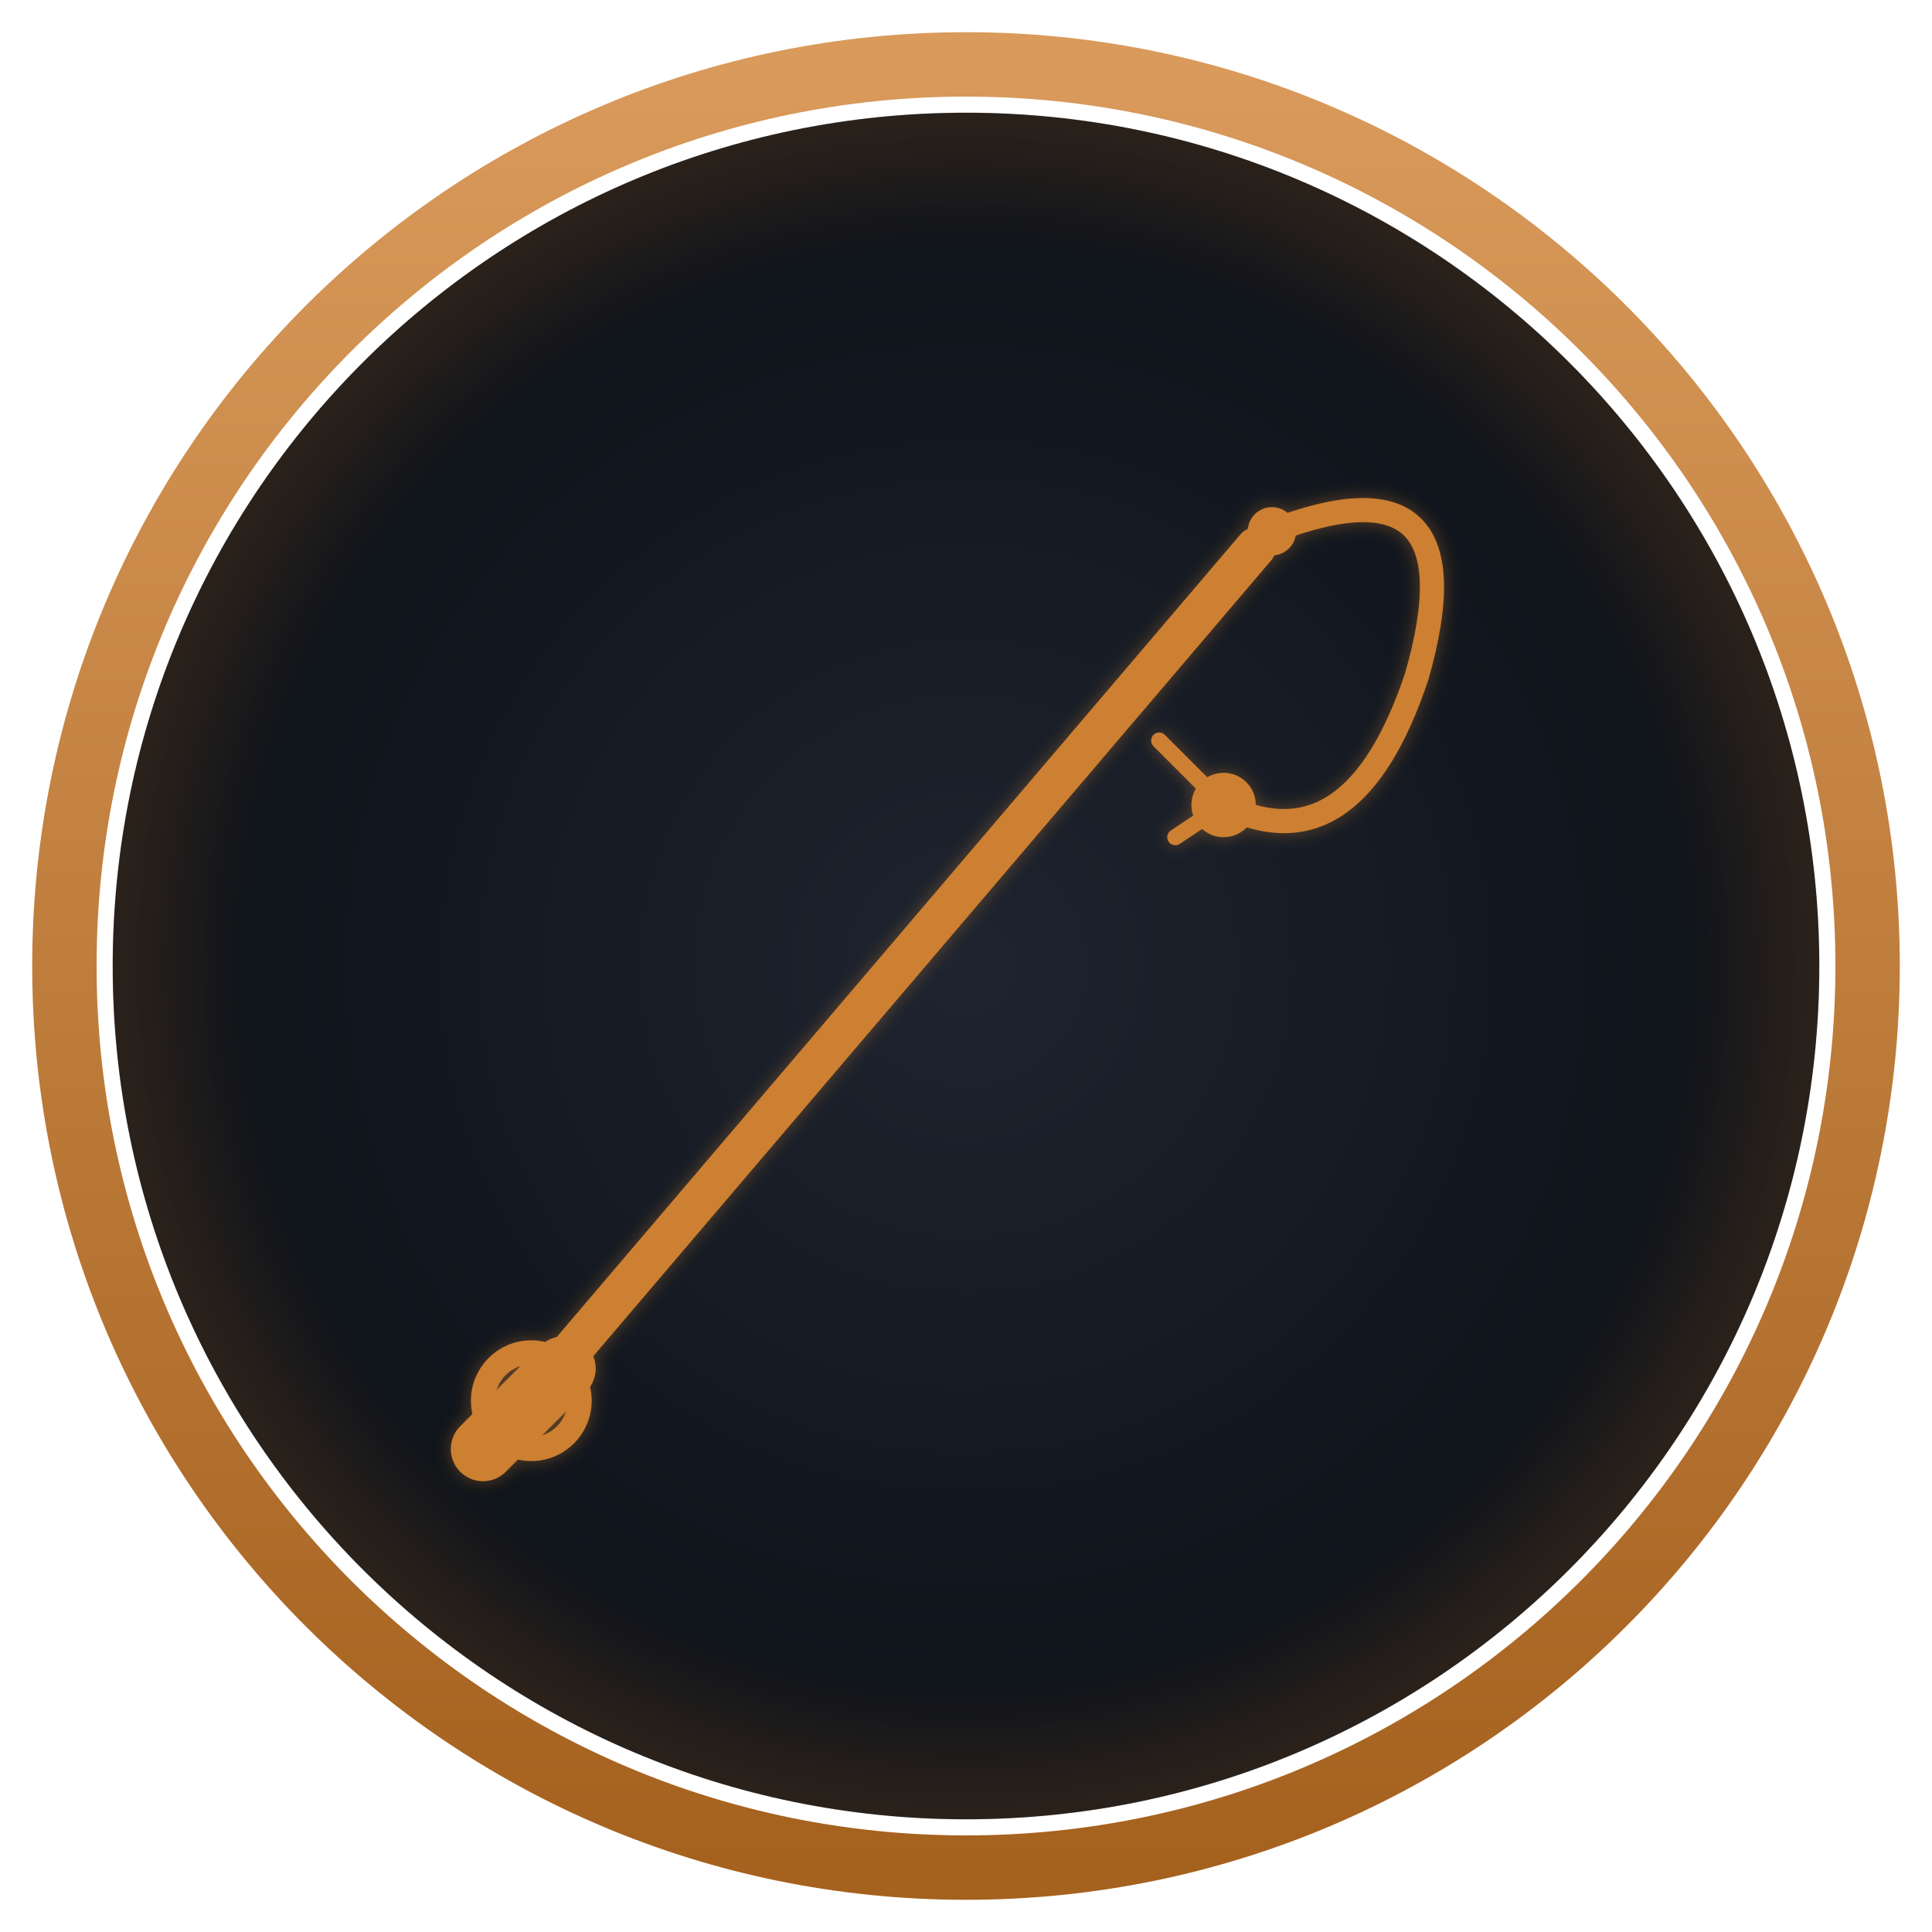
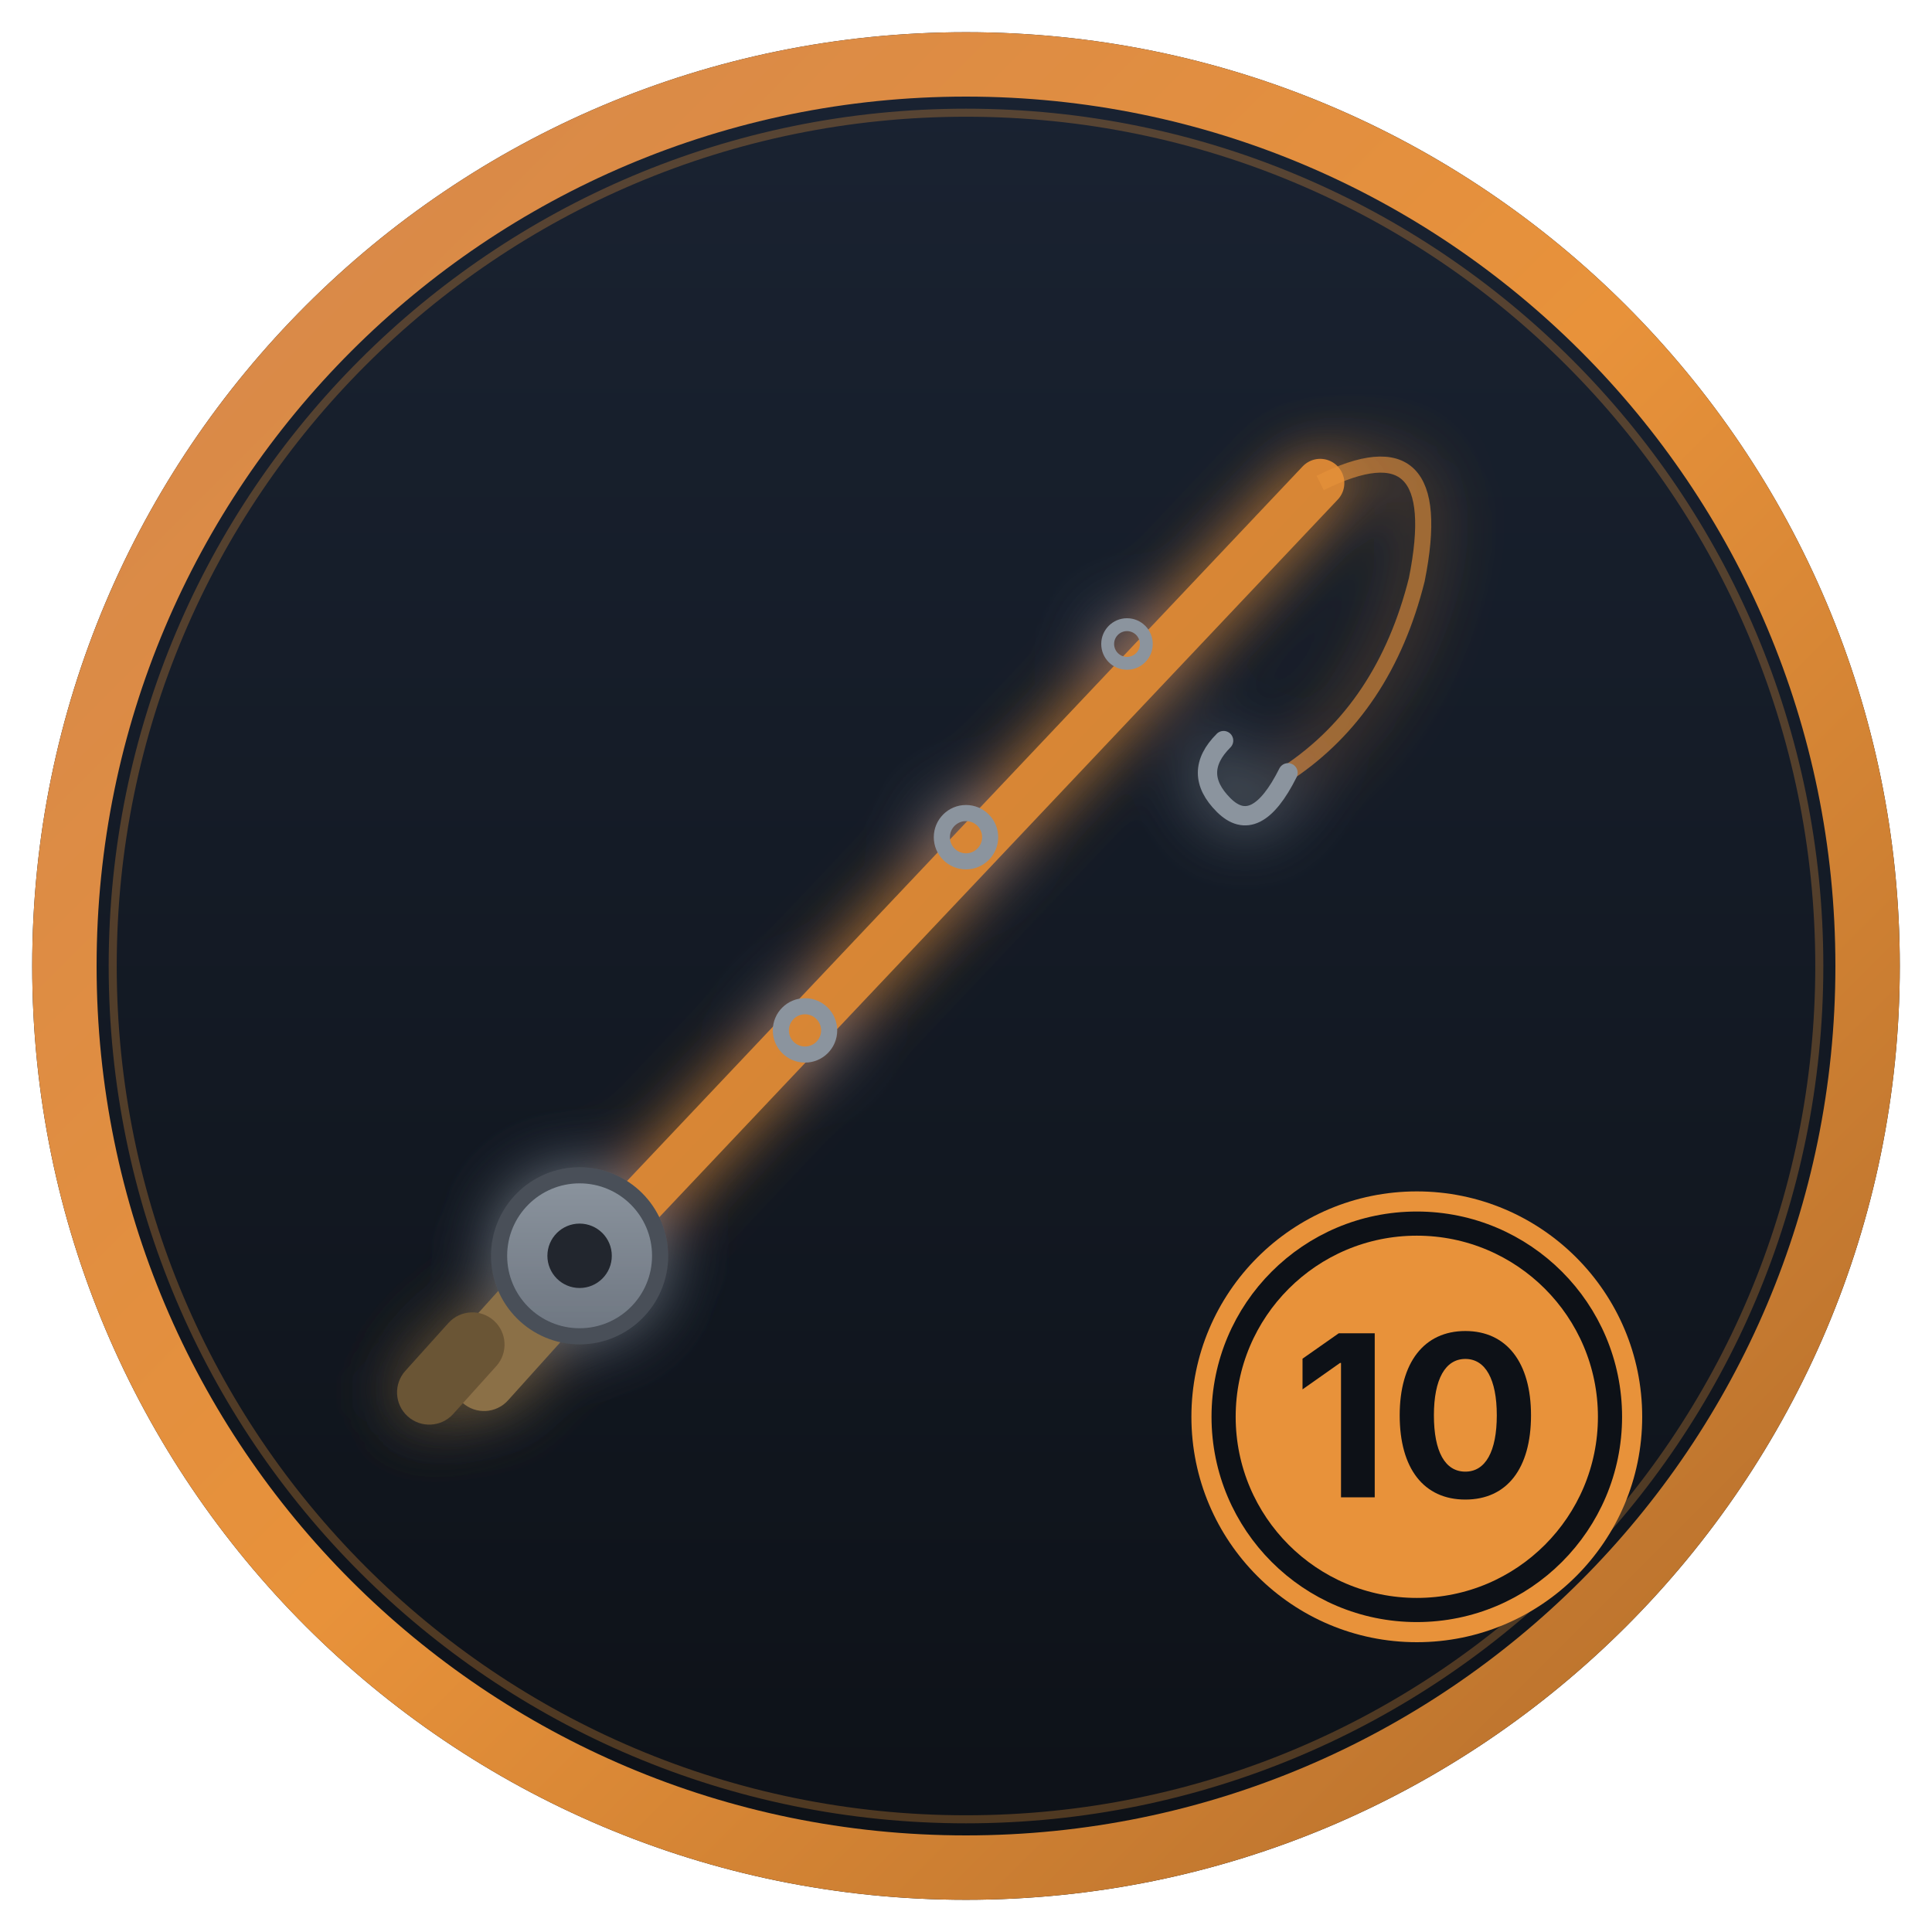
<svg xmlns="http://www.w3.org/2000/svg" viewBox="0 0 120 120">
  <defs>
-     <linearGradient id="ringGrad" x1="0" y1="0" x2="0" y2="1">
-       <stop offset="0%" stop-color="#D99A5B" />
-       <stop offset="100%" stop-color="#A5611E" />
+     <linearGradient id="bg" x1="0" y1="0" x2="0" y2="1">
+       <stop offset="0%" stop-color="#1A2332" />
+       <stop offset="100%" stop-color="#0D1117" />
    </linearGradient>
-     <radialGradient id="bgGrad" cx="50%" cy="50%" r="50%">
-       <stop offset="0%" stop-color="#1E2430" />
-       <stop offset="100%" stop-color="#0D1117" />
-     </radialGradient>
-     <filter id="iconShadow">
-       <feDropShadow dx="0" dy="0" stdDeviation="0.5" flood-color="#CD7F32" flood-opacity="0.4" />
+     <linearGradient id="ring" x1="0" y1="0" x2="1" y2="1">
+       <stop offset="0%" stop-color="#D4874D" />
+       <stop offset="50%" stop-color="#E8923A" />
+       <stop offset="100%" stop-color="#B06B2A" />
+     </linearGradient>
+     <linearGradient id="rod" x1="0" y1="0" x2="1" y2="1">
+       <stop offset="0%" stop-color="#E8923A" />
+       <stop offset="100%" stop-color="#C77A2E" />
+     </linearGradient>
+     <linearGradient id="reel" x1="0" y1="0" x2="0" y2="1">
+       <stop offset="0%" stop-color="#8B949E" />
+       <stop offset="100%" stop-color="#6E7681" />
+     </linearGradient>
+     <filter id="glow">
+       <feGaussianBlur stdDeviation="2" result="blur" />
+       <feMerge>
+         <feMergeNode in="blur" />
+         <feMergeNode in="SourceGraphic" />
+       </feMerge>
    </filter>
-     <radialGradient id="innerGlow" cx="50%" cy="50%" r="50%">
-       <stop offset="85%" stop-color="#CD7F32" stop-opacity="0" />
-       <stop offset="100%" stop-color="#CD7F32" stop-opacity="0.15" />
-     </radialGradient>
  </defs>
-   <circle cx="60" cy="60" r="56" fill="none" stroke="url(#ringGrad)" stroke-width="4" />
-   <circle cx="60" cy="60" r="53" fill="url(#bgGrad)" />
-   <circle cx="60" cy="60" r="53" fill="url(#innerGlow)" />
-   <g filter="url(#iconShadow)">
-     <line x1="32" y1="88" x2="78" y2="34" stroke="#CD7F32" stroke-width="2.5" stroke-linecap="round" />
-     <line x1="30" y1="90" x2="35" y2="85" stroke="#CD7F32" stroke-width="4" stroke-linecap="round" />
-     <circle cx="33" cy="87" r="3" fill="none" stroke="#CD7F32" stroke-width="1.5" />
-     <circle cx="79" cy="33" r="1.5" fill="#CD7F32" />
-     <path d="M79,33 Q92,28 88,42 Q84,54 76,50" fill="none" stroke="#CD7F32" stroke-width="1.5" stroke-linecap="round" />
-     <circle cx="76" cy="50" r="2" fill="#CD7F32" />
-     <line x1="76" y1="50" x2="72" y2="46" stroke="#CD7F32" stroke-width="1" stroke-linecap="round" />
-     <line x1="76" y1="50" x2="73" y2="52" stroke="#CD7F32" stroke-width="1" stroke-linecap="round" />
+   <circle cx="60" cy="60" r="58" fill="url(#bg)" />
+   <circle cx="60" cy="60" r="56" fill="none" stroke="url(#ring)" stroke-width="4" />
+   <circle cx="60" cy="60" r="53" fill="none" stroke="#E8923A" stroke-width="0.5" opacity="0.3" />
+   <g filter="url(#glow)">
+     <line x1="30" y1="85" x2="82" y2="30" stroke="url(#rod)" stroke-width="3" stroke-linecap="round" />
+     <rect x="26" y="80" width="12" height="5" rx="2" fill="#8B6F47" transform="rotate(-48, 32, 82)" />
+     <rect x="24" y="83" width="8" height="4" rx="2" fill="#6B5535" transform="rotate(-48, 28, 85)" />
+     <circle cx="36" cy="78" r="5" fill="url(#reel)" stroke="#484F58" stroke-width="1" />
+     <circle cx="36" cy="78" r="2" fill="#21262D" />
+     <circle cx="50" cy="64" r="1.5" fill="none" stroke="#8B949E" stroke-width="1" />
+     <circle cx="60" cy="52" r="1.5" fill="none" stroke="#8B949E" stroke-width="1" />
+     <circle cx="70" cy="40" r="1.2" fill="none" stroke="#8B949E" stroke-width="0.8" />
+     <path d="M82,30 Q90,26 88,36 Q86,44 80,48" fill="none" stroke="#E8923A" stroke-width="1" opacity="0.6" />
+     <path d="M80,48 Q78,52 76,50 Q74,48 76,46" fill="none" stroke="#8B949E" stroke-width="1.2" stroke-linecap="round" />
  </g>
+   <circle cx="88" cy="88" r="14" fill="#E8923A" />
+   <circle cx="88" cy="88" r="12" fill="none" stroke="#0D1117" stroke-width="1.5" />
+   <text x="88" y="93" text-anchor="middle" font-family="system-ui,-apple-system,sans-serif" font-weight="700" font-size="14" fill="#0D1117">10</text>
</svg>
